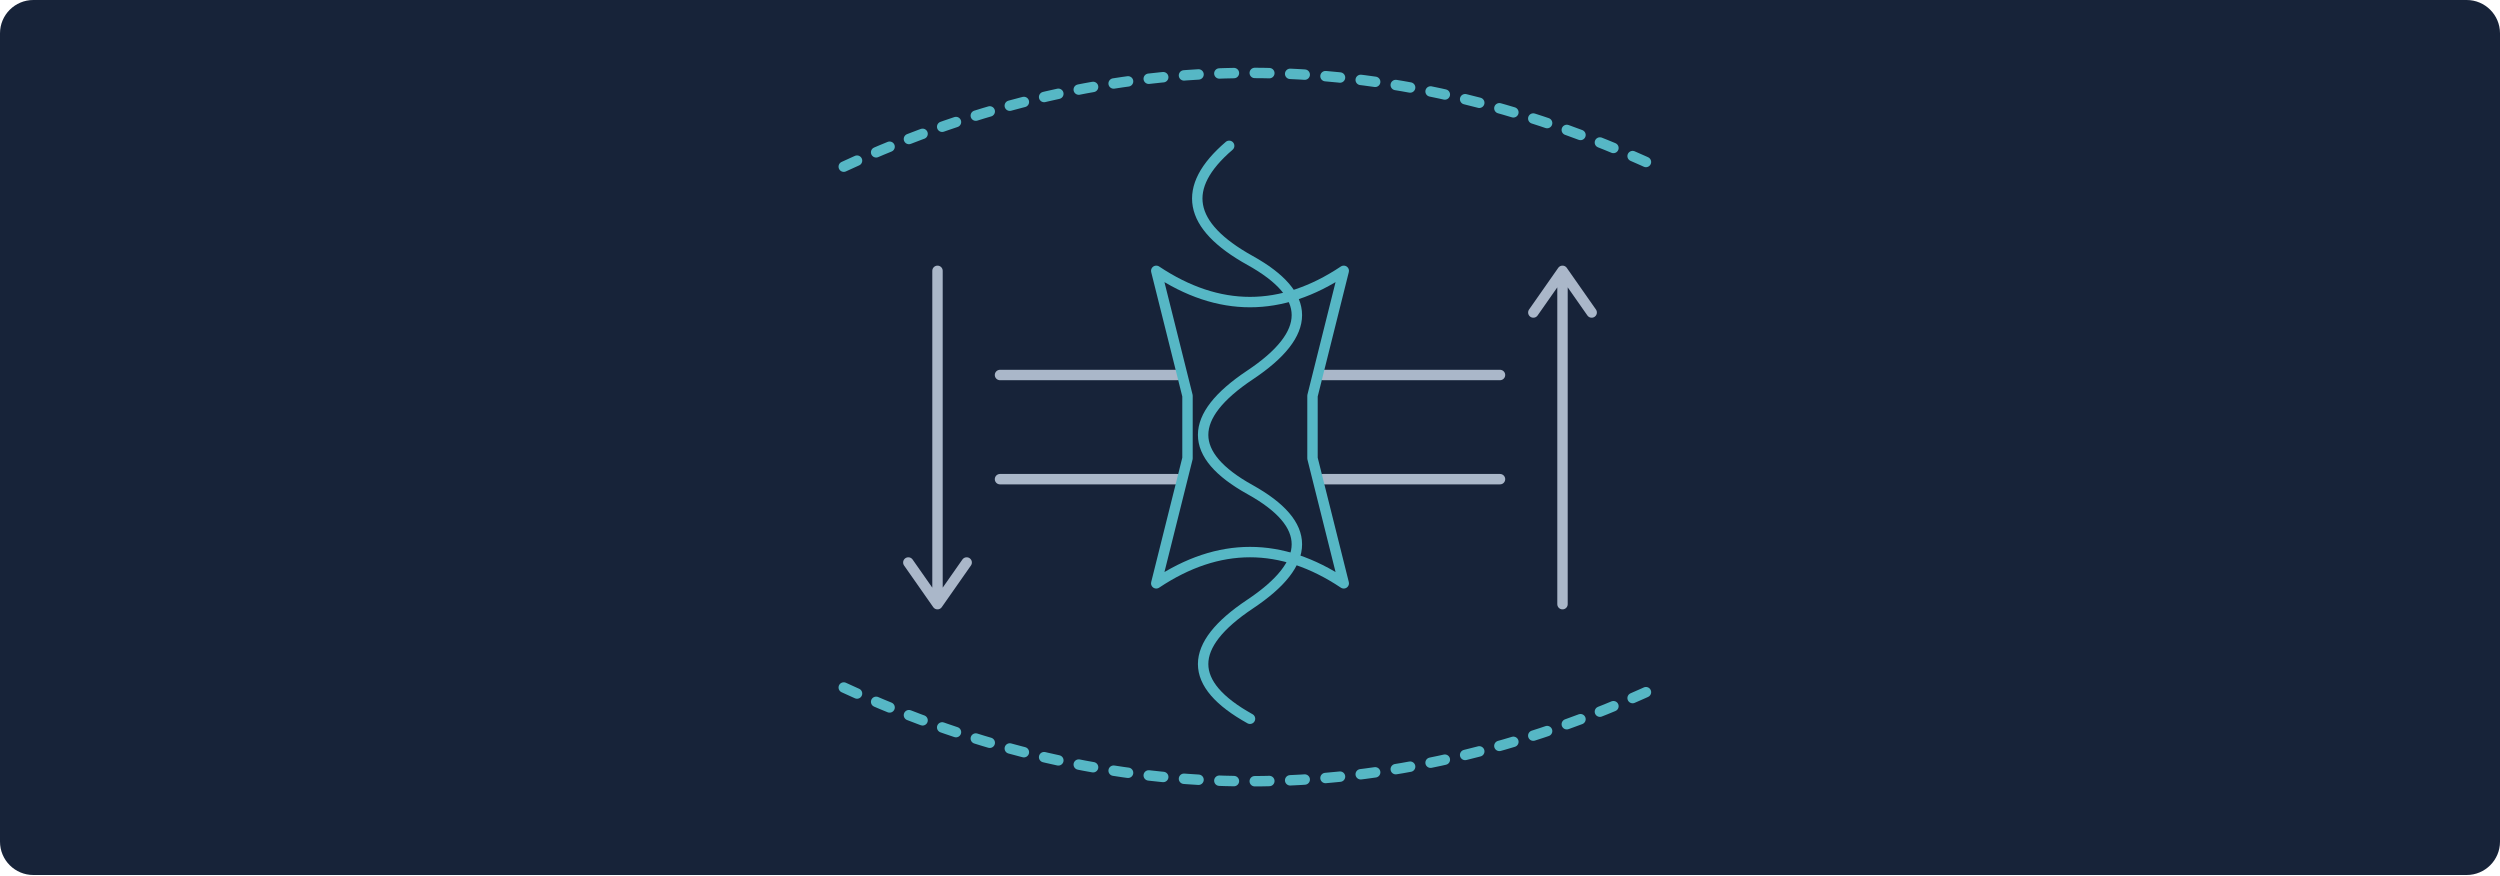
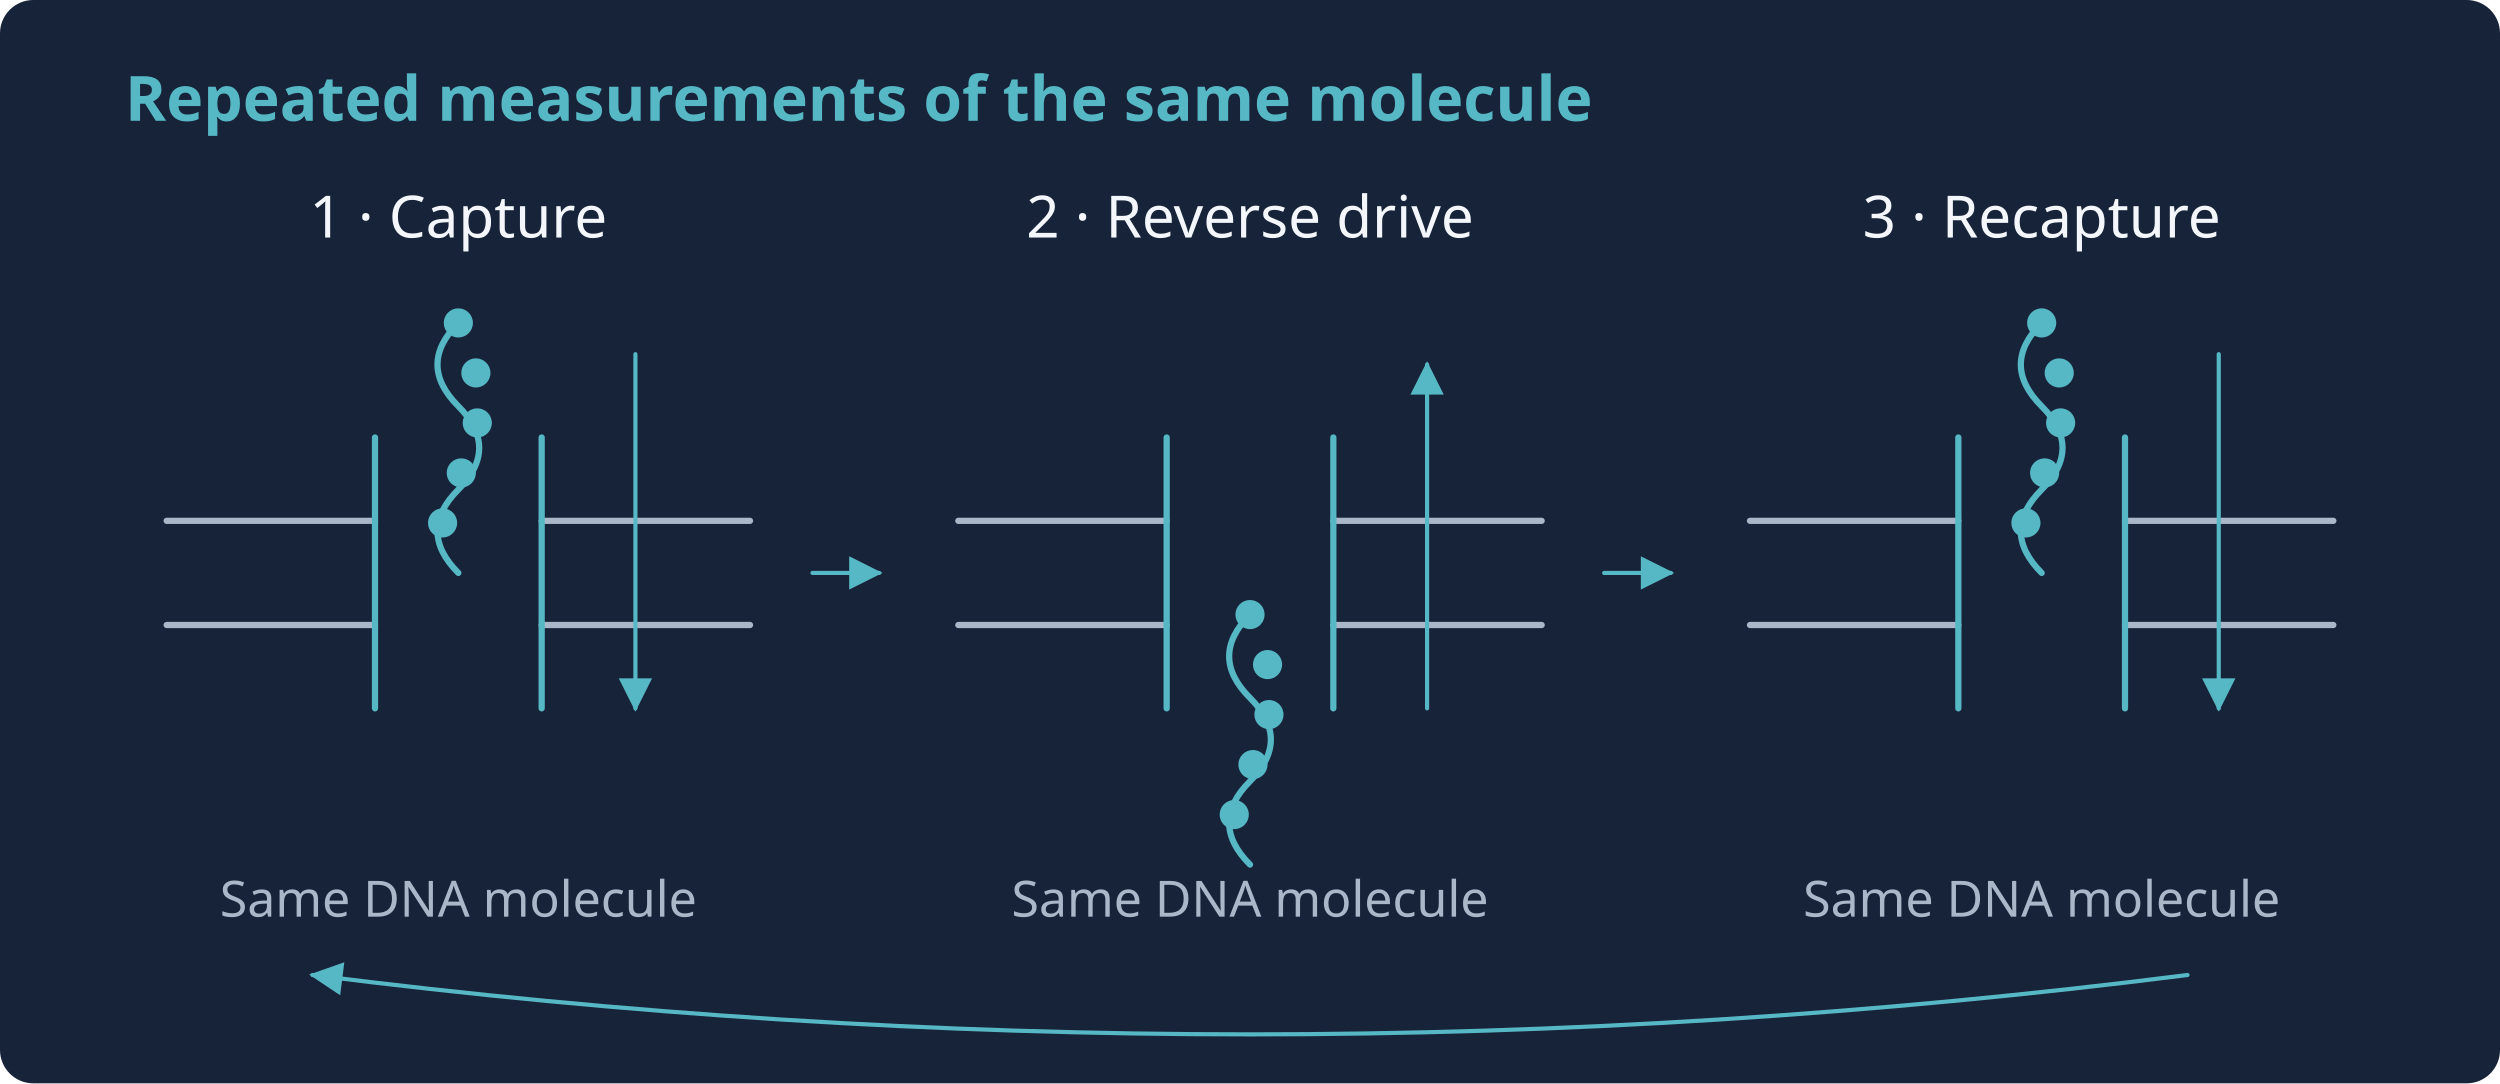
- <svg xmlns="http://www.w3.org/2000/svg" width="1200" height="420" viewBox="0 0 1200 420" role="img">
-   <rect width="1200" height="420" rx="16" fill="#172339" />
-   <g fill="none" stroke="#56B7C5" stroke-width="5" stroke-linecap="round" stroke-linejoin="round">
-     <path stroke="#AAB7C9" d="M480 180h85m70 0h85M480 230h85m70 0h85" />
-     <path d="M555 130q45 30 90 0l-15 60v30l15 60q-45-30-90 0l15-60v-30z" />
-     <path d="M590 70q-35 30 10 55t0 55t0 55t0 55t0 55" />
-     <path stroke="#AAB7C9" d="M450 130v160m-14-20 14 20 14-20M750 290V130m-14 20 14-20 14 20" />
-     <path stroke-dasharray="7 10" d="M405 330q195 90 390 0M405 80q195-90 390 0" />
+ <svg xmlns="http://www.w3.org/2000/svg" width="1200" height="520" viewBox="0 0 1200 520" role="img">
+   <defs>
+     <marker id="arrow" viewBox="0 0 10 10" refX="9" refY="5" markerWidth="8" markerHeight="8" orient="auto-start-reverse">
+       <path d="M0 0L10 5L0 10" fill="#56B7C5" />
+     </marker>
+   </defs>
+   <rect width="1200" height="520" rx="16" fill="#172339" />
+   <g fill="none" stroke="#65758D" stroke-width="2" stroke-linecap="round" stroke-linejoin="round">
+     <text x="60" y="58" class="heading">Repeated measurements of the same molecule</text>
+     <text x="220" y="114" text-anchor="middle">1 · Capture</text>
+     <path d="M80 250h100m80 0h100M80 300h100m80 0h100" stroke="#AAB7C9" stroke-width="3" />
+     <path d="M180 210v130m80-130v130" stroke="#56B7C5" stroke-width="3" />
+     <path d="M220 155q-20 20 0 40t0 40t0 40" stroke="#56B7C5" stroke-width="3" />
+     <circle cx="220" cy="155" r="7" fill="#56B7C5" stroke="none" />
+     <circle cx="228.415" cy="179" r="7" fill="#56B7C5" stroke="none" />
+     <circle cx="229.093" cy="203" r="7" fill="#56B7C5" stroke="none" />
+     <circle cx="221.411" cy="227" r="7" fill="#56B7C5" stroke="none" />
+     <circle cx="212.432" cy="251" r="7" fill="#56B7C5" stroke="none" />
+     <path d="M305 170L305 340" stroke="#56B7C5" stroke-width="2" marker-end="url(#arrow)" />
+     <text x="220" y="440" text-anchor="middle" class="minor">Same DNA molecule</text>
+     <text x="600" y="114" text-anchor="middle">2 · Reverse drive</text>
+     <path d="M460 250h100m80 0h100M460 300h100m80 0h100" stroke="#AAB7C9" stroke-width="3" />
+     <path d="M560 210v130m80-130v130" stroke="#56B7C5" stroke-width="3" />
+     <path d="M600 295q-20 20 0 40t0 40t0 40" stroke="#56B7C5" stroke-width="3" />
+     <circle cx="600" cy="295" r="7" fill="#56B7C5" stroke="none" />
+     <circle cx="608.415" cy="319" r="7" fill="#56B7C5" stroke="none" />
+     <circle cx="609.093" cy="343" r="7" fill="#56B7C5" stroke="none" />
+     <circle cx="601.411" cy="367" r="7" fill="#56B7C5" stroke="none" />
+     <circle cx="592.432" cy="391" r="7" fill="#56B7C5" stroke="none" />
+     <path d="M685 340L685 175" stroke="#56B7C5" stroke-width="2" marker-end="url(#arrow)" />
+     <text x="600" y="440" text-anchor="middle" class="minor">Same DNA molecule</text>
+     <text x="980" y="114" text-anchor="middle">3 · Recapture</text>
+     <path d="M840 250h100m80 0h100M840 300h100m80 0h100" stroke="#AAB7C9" stroke-width="3" />
+     <path d="M940 210v130m80-130v130" stroke="#56B7C5" stroke-width="3" />
+     <path d="M980 155q-20 20 0 40t0 40t0 40" stroke="#56B7C5" stroke-width="3" />
+     <circle cx="980" cy="155" r="7" fill="#56B7C5" stroke="none" />
+     <circle cx="988.415" cy="179" r="7" fill="#56B7C5" stroke="none" />
+     <circle cx="989.093" cy="203" r="7" fill="#56B7C5" stroke="none" />
+     <circle cx="981.411" cy="227" r="7" fill="#56B7C5" stroke="none" />
+     <circle cx="972.432" cy="251" r="7" fill="#56B7C5" stroke="none" />
+     <path d="M1065 170L1065 340" stroke="#56B7C5" stroke-width="2" marker-end="url(#arrow)" />
+     <text x="980" y="440" text-anchor="middle" class="minor">Same DNA molecule</text>
+     <path d="M390 275L422 275" stroke="#56B7C5" stroke-width="2" marker-end="url(#arrow)" />
+     <path d="M770 275L802 275" stroke="#56B7C5" stroke-width="2" marker-end="url(#arrow)" />
+     <path d="M1050 468Q600 525 150 468" stroke="#56B7C5" stroke-width="2" marker-end="url(#arrow)" />
  </g>
+   <style>text{fill:#F3F7FB;stroke:none;font:28px system-ui,'Microsoft YaHei',sans-serif}text.minor{fill:#AAB7C9;font-size:24px}text.heading{fill:#56B7C5;font-size:30px;font-weight:600}</style>
</svg>
